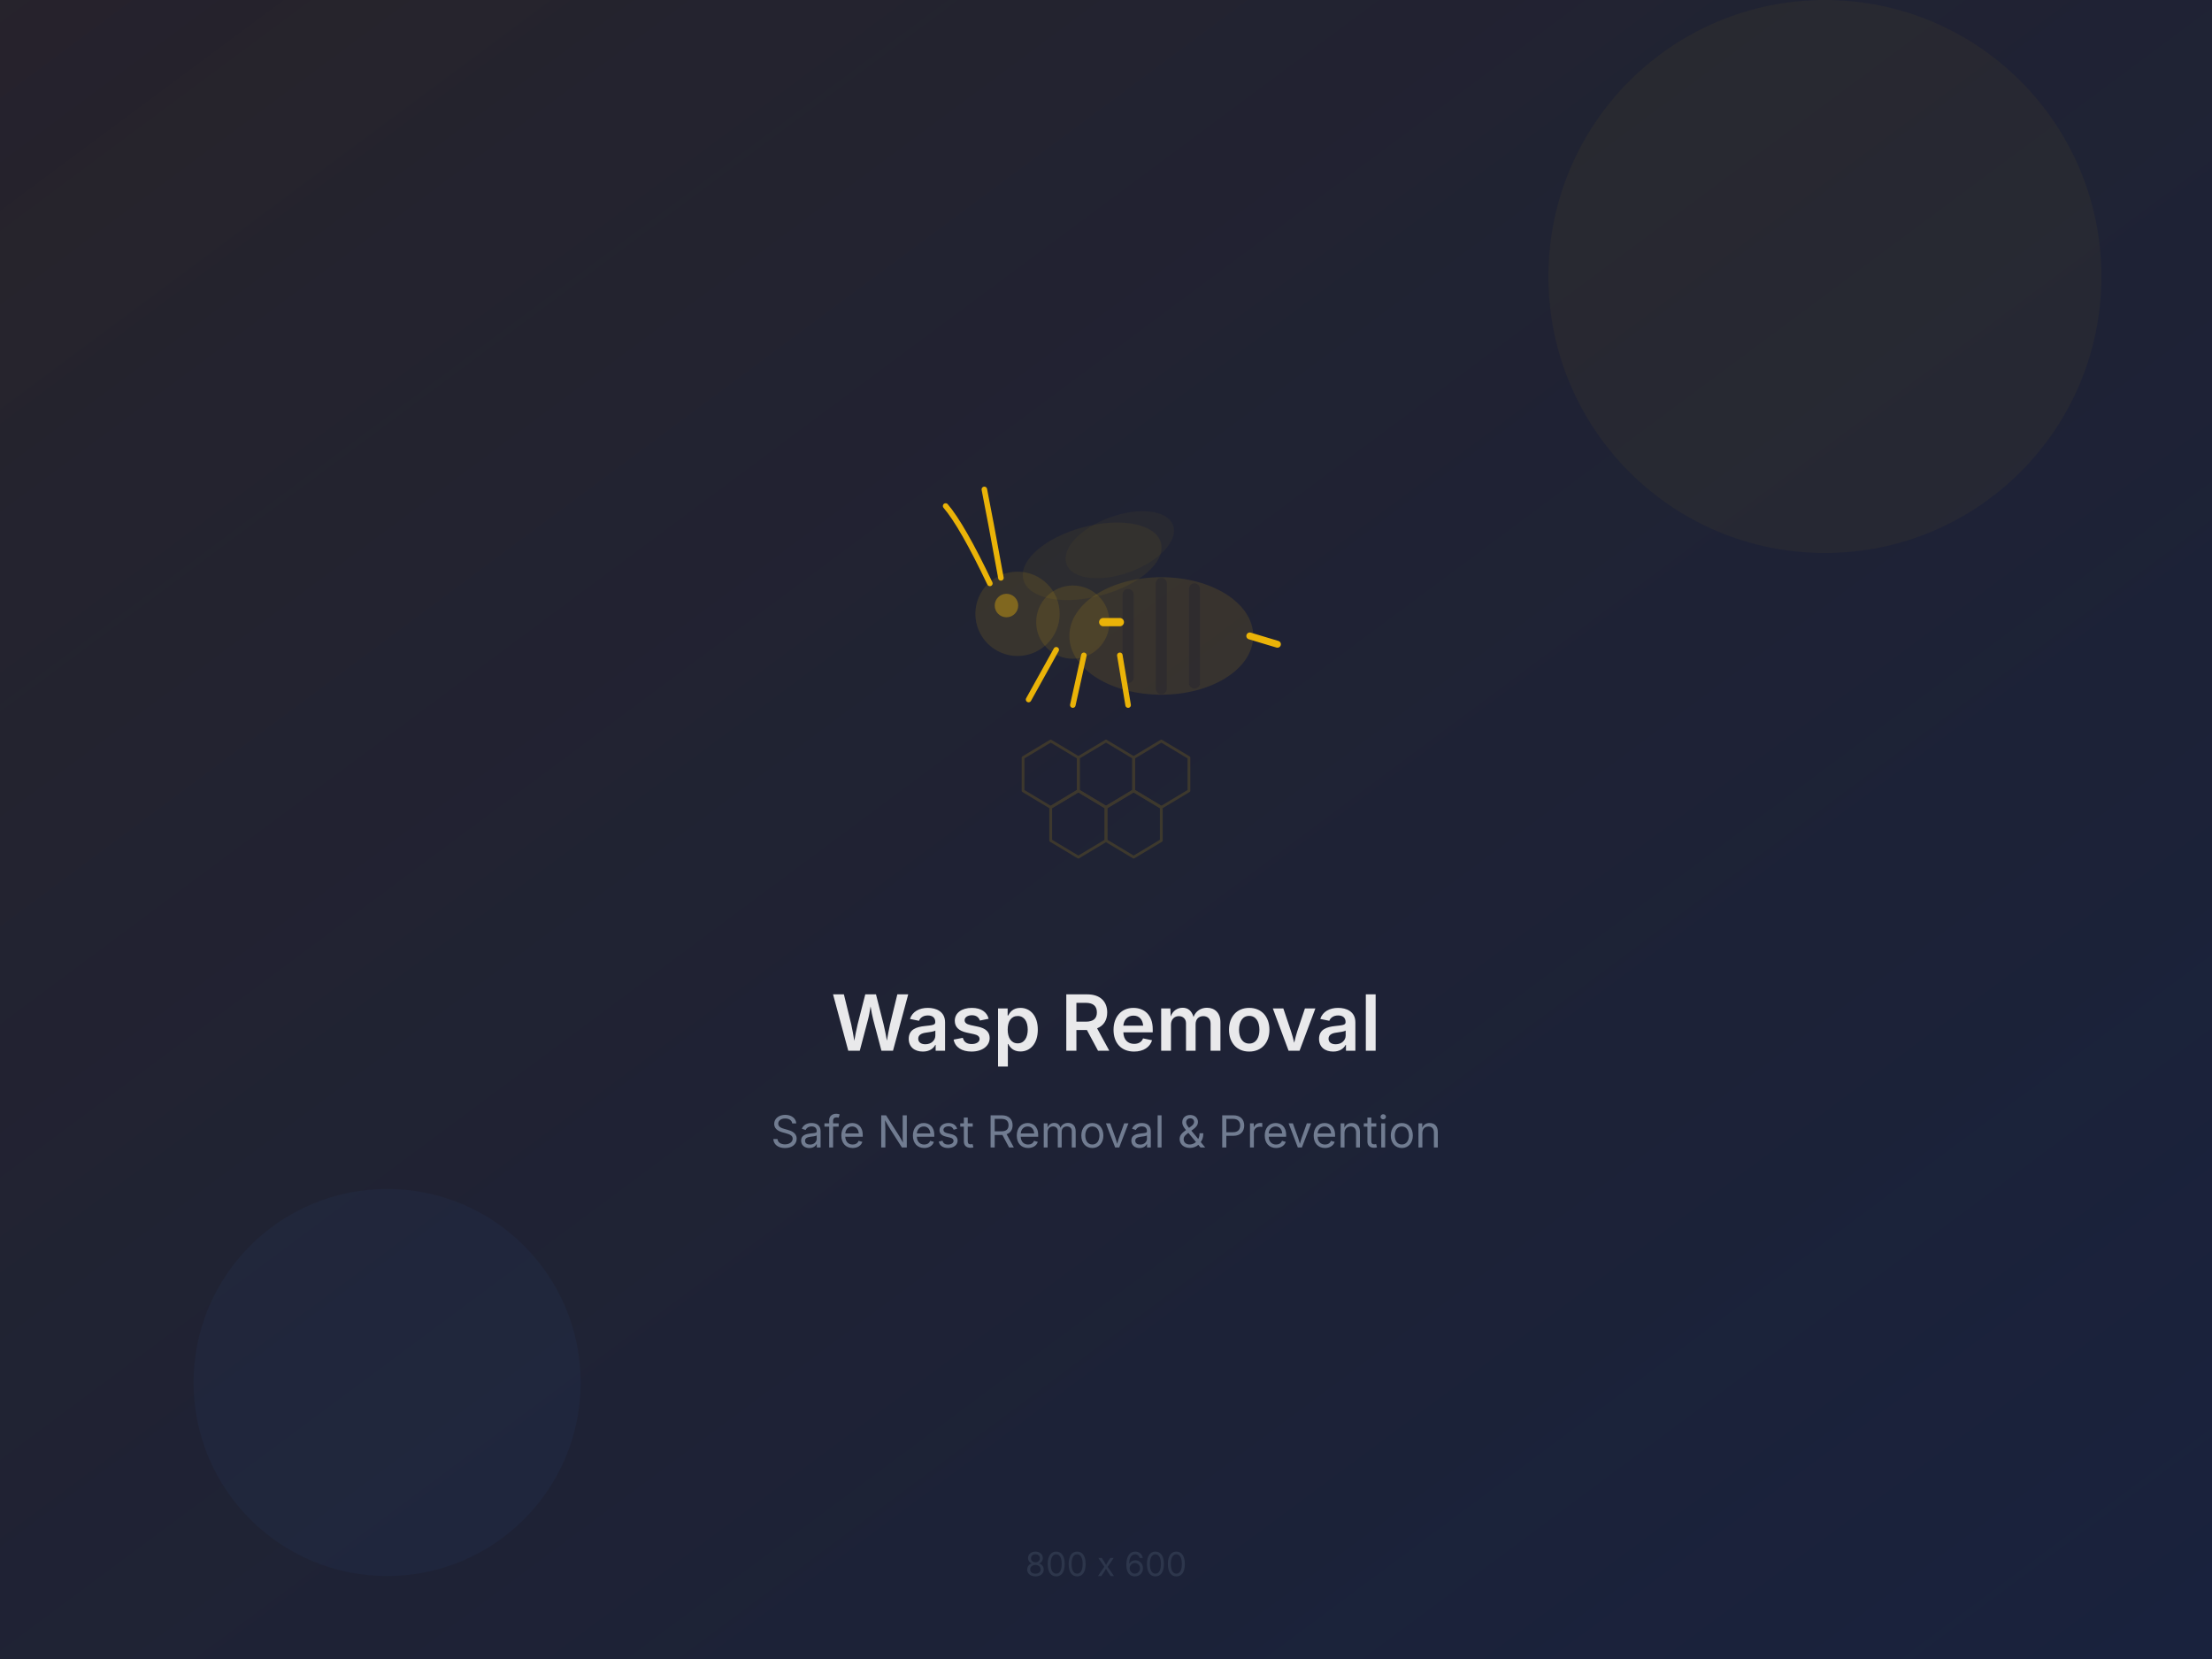
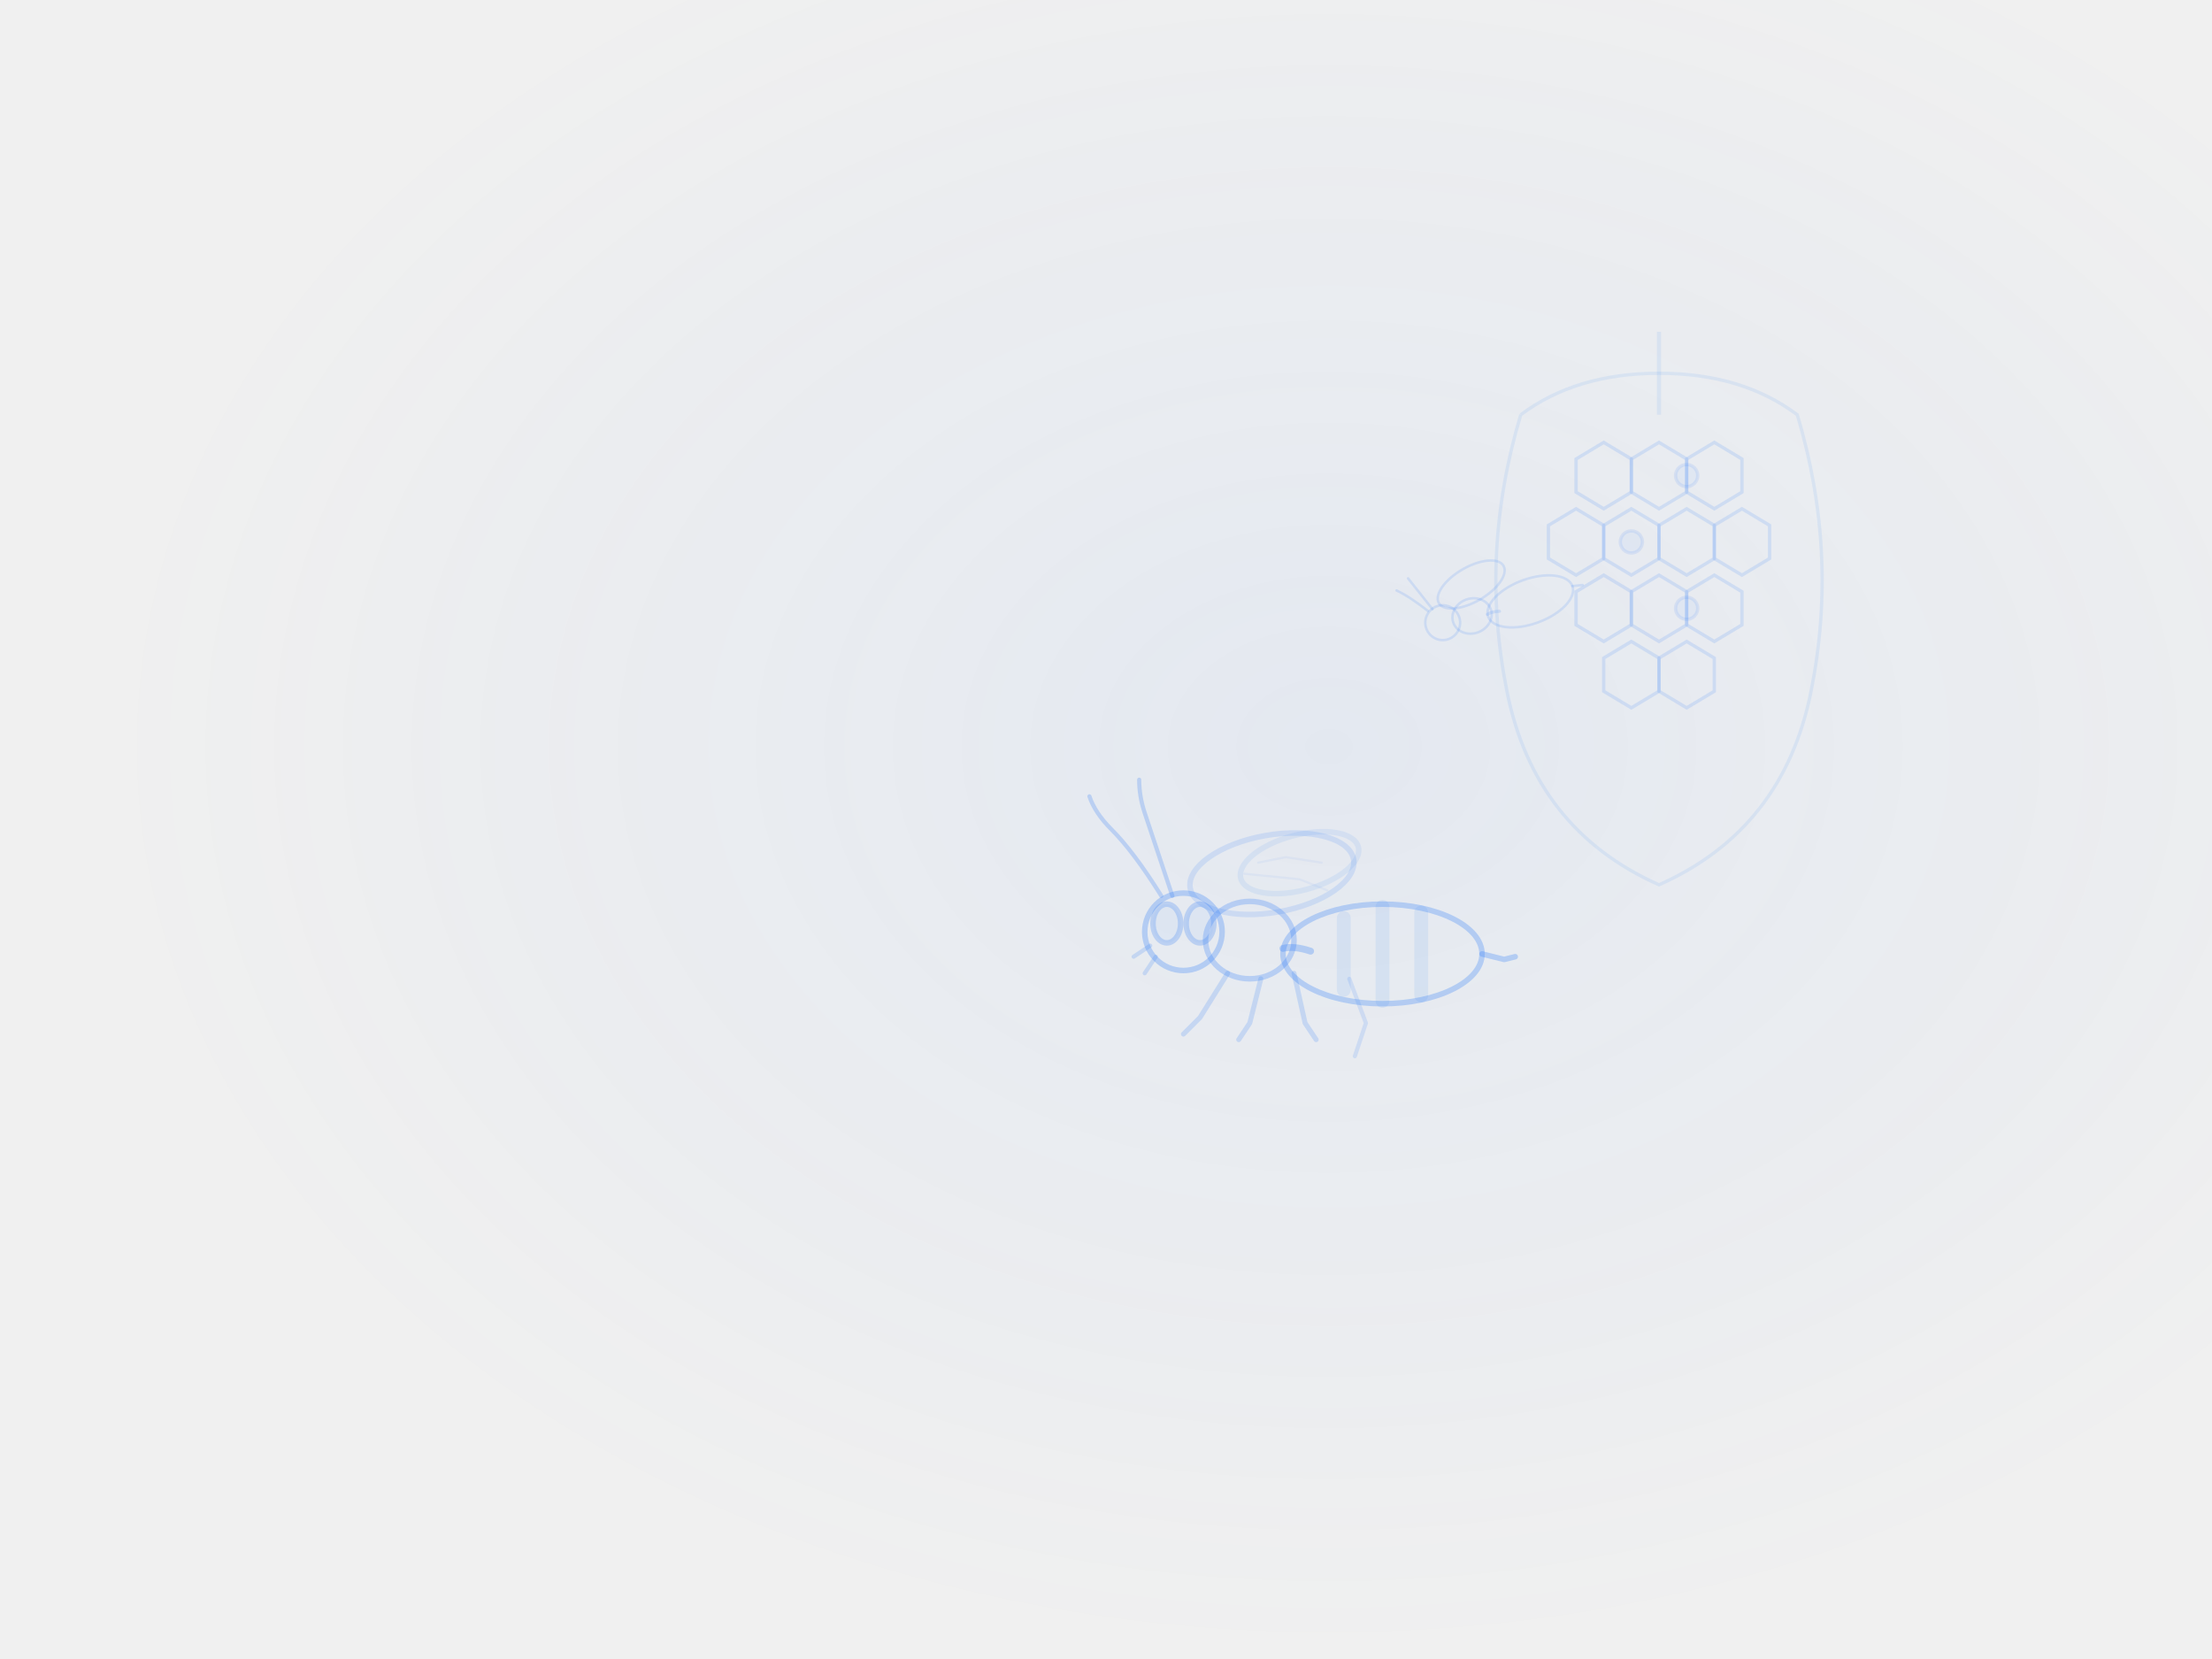
- <svg xmlns="http://www.w3.org/2000/svg" viewBox="0 0 800 600" width="800" height="600">
+ <svg xmlns="http://www.w3.org/2000/svg" viewBox="0 0 800 600" fill="none">
  <defs>
-     <linearGradient id="bg" x1="0%" y1="0%" x2="100%" y2="100%">
-       <stop offset="0%" style="stop-color:#1a1a2e;stop-opacity:1" />
-       <stop offset="100%" style="stop-color:#16213e;stop-opacity:1" />
-     </linearGradient>
-     <linearGradient id="accent" x1="0%" y1="0%" x2="100%" y2="100%">
-       <stop offset="0%" style="stop-color:#eab308;stop-opacity:0.2" />
-       <stop offset="100%" style="stop-color:#ca8a04;stop-opacity:0.05" />
-     </linearGradient>
+     <radialGradient id="bg" cx="0.6" cy="0.45" r="0.55">
+       <stop offset="0%" stop-color="#3b82f6" stop-opacity="0.07" />
+       <stop offset="100%" stop-color="#3b82f6" stop-opacity="0" />
+     </radialGradient>
  </defs>
  <rect width="800" height="600" fill="url(#bg)" />
-   <rect width="800" height="600" fill="url(#accent)" opacity="0.3" />
-   <circle cx="660" cy="100" r="100" fill="#eab308" opacity="0.04" />
-   <circle cx="140" cy="500" r="70" fill="#3b82f6" opacity="0.04" />
-   <g transform="translate(400,225)" fill="none" stroke="#eab308" stroke-width="2.5" stroke-linecap="round" stroke-linejoin="round">
-     <ellipse cx="20" cy="5" rx="32" ry="20" fill="#eab308" opacity="0.12" stroke="#eab308" />
-     <line x1="8" y1="-10" x2="8" y2="20" stroke="#1a1a2e" stroke-width="4" opacity="0.3" />
-     <line x1="20" y1="-14" x2="20" y2="24" stroke="#1a1a2e" stroke-width="4" opacity="0.3" />
-     <line x1="32" y1="-12" x2="32" y2="22" stroke="#1a1a2e" stroke-width="4" opacity="0.3" />
-     <ellipse cx="-12" cy="0" rx="12" ry="12" fill="#eab308" opacity="0.12" stroke="#eab308" />
-     <circle cx="-32" cy="-3" r="14" fill="#eab308" opacity="0.12" stroke="#eab308" />
-     <line x1="-1" y1="0" x2="5" y2="0" stroke="#eab308" stroke-width="3" />
-     <path d="M-42,-14 Q-52,-35 -58,-42" stroke-width="2" />
-     <path d="M-38,-16 Q-42,-38 -44,-48" stroke-width="2" />
-     <circle cx="-36" cy="-6" r="3" fill="#eab308" opacity="0.4" />
-     <ellipse cx="-5" cy="-22" rx="25" ry="12" fill="#eab308" opacity="0.06" stroke="#eab308" stroke-width="1.5" transform="rotate(-15 -5 -22)" />
-     <ellipse cx="5" cy="-28" rx="20" ry="10" fill="#eab308" opacity="0.04" stroke="#eab308" stroke-width="1" transform="rotate(-20 5 -28)" />
-     <path d="M52,5 L62,8" stroke-width="2.5" />
-     <path d="M-18,10 L-28,28" stroke-width="2" />
-     <path d="M-8,12 L-12,30" stroke-width="2" />
-     <path d="M5,12 L8,30" stroke-width="2" />
-     <g transform="translate(0,55)" opacity="0.15">
-       <polygon points="0,-12 10,-6 10,6 0,12 -10,6 -10,-6" fill="none" stroke="#eab308" stroke-width="1" />
-       <polygon points="20,-12 30,-6 30,6 20,12 10,6 10,-6" fill="none" stroke="#eab308" stroke-width="1" />
-       <polygon points="-20,-12 -10,-6 -10,6 -20,12 -30,6 -30,-6" fill="none" stroke="#eab308" stroke-width="1" />
-       <polygon points="10,6 20,12 20,24 10,30 0,24 0,12" fill="none" stroke="#eab308" stroke-width="1" />
-       <polygon points="-10,6 0,12 0,24 -10,30 -20,24 -20,12" fill="none" stroke="#eab308" stroke-width="1" />
+   <g transform="translate(600, 180)" stroke="#3b82f6" stroke-opacity="0.12" stroke-width="1.2" fill="none">
+     <line x1="0" y1="-60" x2="0" y2="-30" stroke-opacity="0.1" stroke-width="1.5" />
+     <path d="M-50 -30 Q-65 20 -55 70 Q-45 120 0 140 Q45 120 55 70 Q65 20 50 -30 Q30 -45 0 -45 Q-30 -45 -50 -30" stroke-opacity="0.1" />
+     <g stroke-opacity="0.15">
+       <polygon points="0,-20 10,-14 10,-2 0,4 -10,-2 -10,-14" />
+       <polygon points="20,-20 30,-14 30,-2 20,4 10,-2 10,-14" />
+       <polygon points="-20,-20 -10,-14 -10,-2 -20,4 -30,-2 -30,-14" />
+       <polygon points="10,4 20,10 20,22 10,28 0,22 0,10" />
+       <polygon points="-10,4 0,10 0,22 -10,28 -20,22 -20,10" />
+       <polygon points="30,4 40,10 40,22 30,28 20,22 20,10" />
+       <polygon points="-30,4 -20,10 -20,22 -30,28 -40,22 -40,10" />
+       <polygon points="0,28 10,34 10,46 0,52 -10,46 -10,34" />
+       <polygon points="20,28 30,34 30,46 20,52 10,46 10,34" />
+       <polygon points="-20,28 -10,34 -10,46 -20,52 -30,46 -30,34" />
+       <polygon points="10,52 20,58 20,70 10,76 0,70 0,58" />
+       <polygon points="-10,52 0,58 0,70 -10,76 -20,70 -20,58" />
+     </g>
+     <g fill="#3b82f6" fill-opacity="0.05">
+       <circle cx="10" cy="-8" r="4" />
+       <circle cx="-10" cy="16" r="4" />
+       <circle cx="10" cy="40" r="4" />
    </g>
  </g>
-   <text x="400" y="380" text-anchor="middle" font-family="Inter, system-ui, -apple-system, sans-serif" font-size="28" font-weight="600" fill="#ffffff" opacity="0.9">Wasp Removal</text>
-   <text x="400" y="415" text-anchor="middle" font-family="Inter, system-ui, -apple-system, sans-serif" font-size="16" font-weight="400" fill="#94a3b8" opacity="0.7">Safe Nest Removal &amp; Prevention</text>
-   <text x="400" y="570" text-anchor="middle" font-family="Inter, system-ui, -apple-system, sans-serif" font-size="12" fill="#475569" opacity="0.4">800 x 600</text>
+   <g transform="translate(470, 340)" stroke="#3b82f6" stroke-width="2" fill="none" stroke-linecap="round" stroke-linejoin="round">
+     <ellipse cx="30" cy="5" rx="36" ry="18" stroke-opacity="0.3" />
+     <line x1="16" y1="-8" x2="16" y2="18" stroke-opacity="0.1" stroke-width="5" />
+     <line x1="30" y1="-12" x2="30" y2="22" stroke-opacity="0.1" stroke-width="5" />
+     <line x1="44" y1="-10" x2="44" y2="20" stroke-opacity="0.1" stroke-width="5" />
+     <path d="M-6 3 Q-2 2 4 4" stroke-opacity="0.3" stroke-width="2.5" />
+     <ellipse cx="-18" cy="0" rx="16" ry="14" stroke-opacity="0.28" />
+     <circle cx="-42" cy="-3" r="14" stroke-opacity="0.3" />
+     <ellipse cx="-48" cy="-6" rx="5" ry="7" stroke-opacity="0.25" fill="#3b82f6" fill-opacity="0.05" />
+     <ellipse cx="-36" cy="-6" rx="5" ry="7" stroke-opacity="0.25" fill="#3b82f6" fill-opacity="0.05" />
+     <path d="M-50 -16 Q-60 -32 -68 -40 Q-74 -46 -76 -52" stroke-opacity="0.25" stroke-width="1.5" />
+     <path d="M-46 -16 Q-52 -34 -56 -46 Q-58 -52 -58 -58" stroke-opacity="0.25" stroke-width="1.5" />
+     <path d="M-54 2 L-60 6" stroke-opacity="0.2" stroke-width="1.5" />
+     <path d="M-52 6 L-56 12" stroke-opacity="0.2" stroke-width="1.5" />
+     <ellipse cx="-10" cy="-24" rx="30" ry="14" stroke-opacity="0.15" transform="rotate(-10 -10 -24)" />
+     <ellipse cx="0" cy="-28" rx="22" ry="10" stroke-opacity="0.1" transform="rotate(-15 0 -28)" />
+     <path d="M-20 -24 L0 -22 L10 -18" stroke-opacity="0.06" stroke-width="0.8" />
+     <path d="M-15 -28 L-5 -30 L8 -28" stroke-opacity="0.06" stroke-width="0.8" />
+     <path d="M66 5 L74 7 L78 6" stroke-opacity="0.3" stroke-width="2" />
+     <path d="M-26 12 L-36 28 L-42 34" stroke-opacity="0.2" stroke-width="1.8" />
+     <path d="M-14 14 L-18 30 L-22 36" stroke-opacity="0.2" stroke-width="1.8" />
+     <path d="M-2 12 L2 30 L6 36" stroke-opacity="0.2" stroke-width="1.8" />
+     <path d="M18 14 L24 30 L20 42" stroke-opacity="0.15" stroke-width="1.5" />
+   </g>
+   <g transform="translate(540, 220) scale(0.45) rotate(-20)" stroke="#3b82f6" stroke-opacity="0.15" stroke-width="2" fill="none" stroke-linecap="round">
+     <ellipse cx="30" cy="5" rx="36" ry="18" />
+     <path d="M-6 3 Q-2 2 4 4" stroke-width="2.5" />
+     <ellipse cx="-18" cy="0" rx="16" ry="14" />
+     <circle cx="-42" cy="-3" r="14" />
+     <path d="M-50 -16 Q-60 -32 -68 -40" />
+     <path d="M-46 -16 Q-52 -34 -56 -46" />
+     <ellipse cx="-10" cy="-24" rx="30" ry="14" transform="rotate(-10 -10 -24)" />
+     <path d="M66 5 L74 7" />
+   </g>
</svg>
